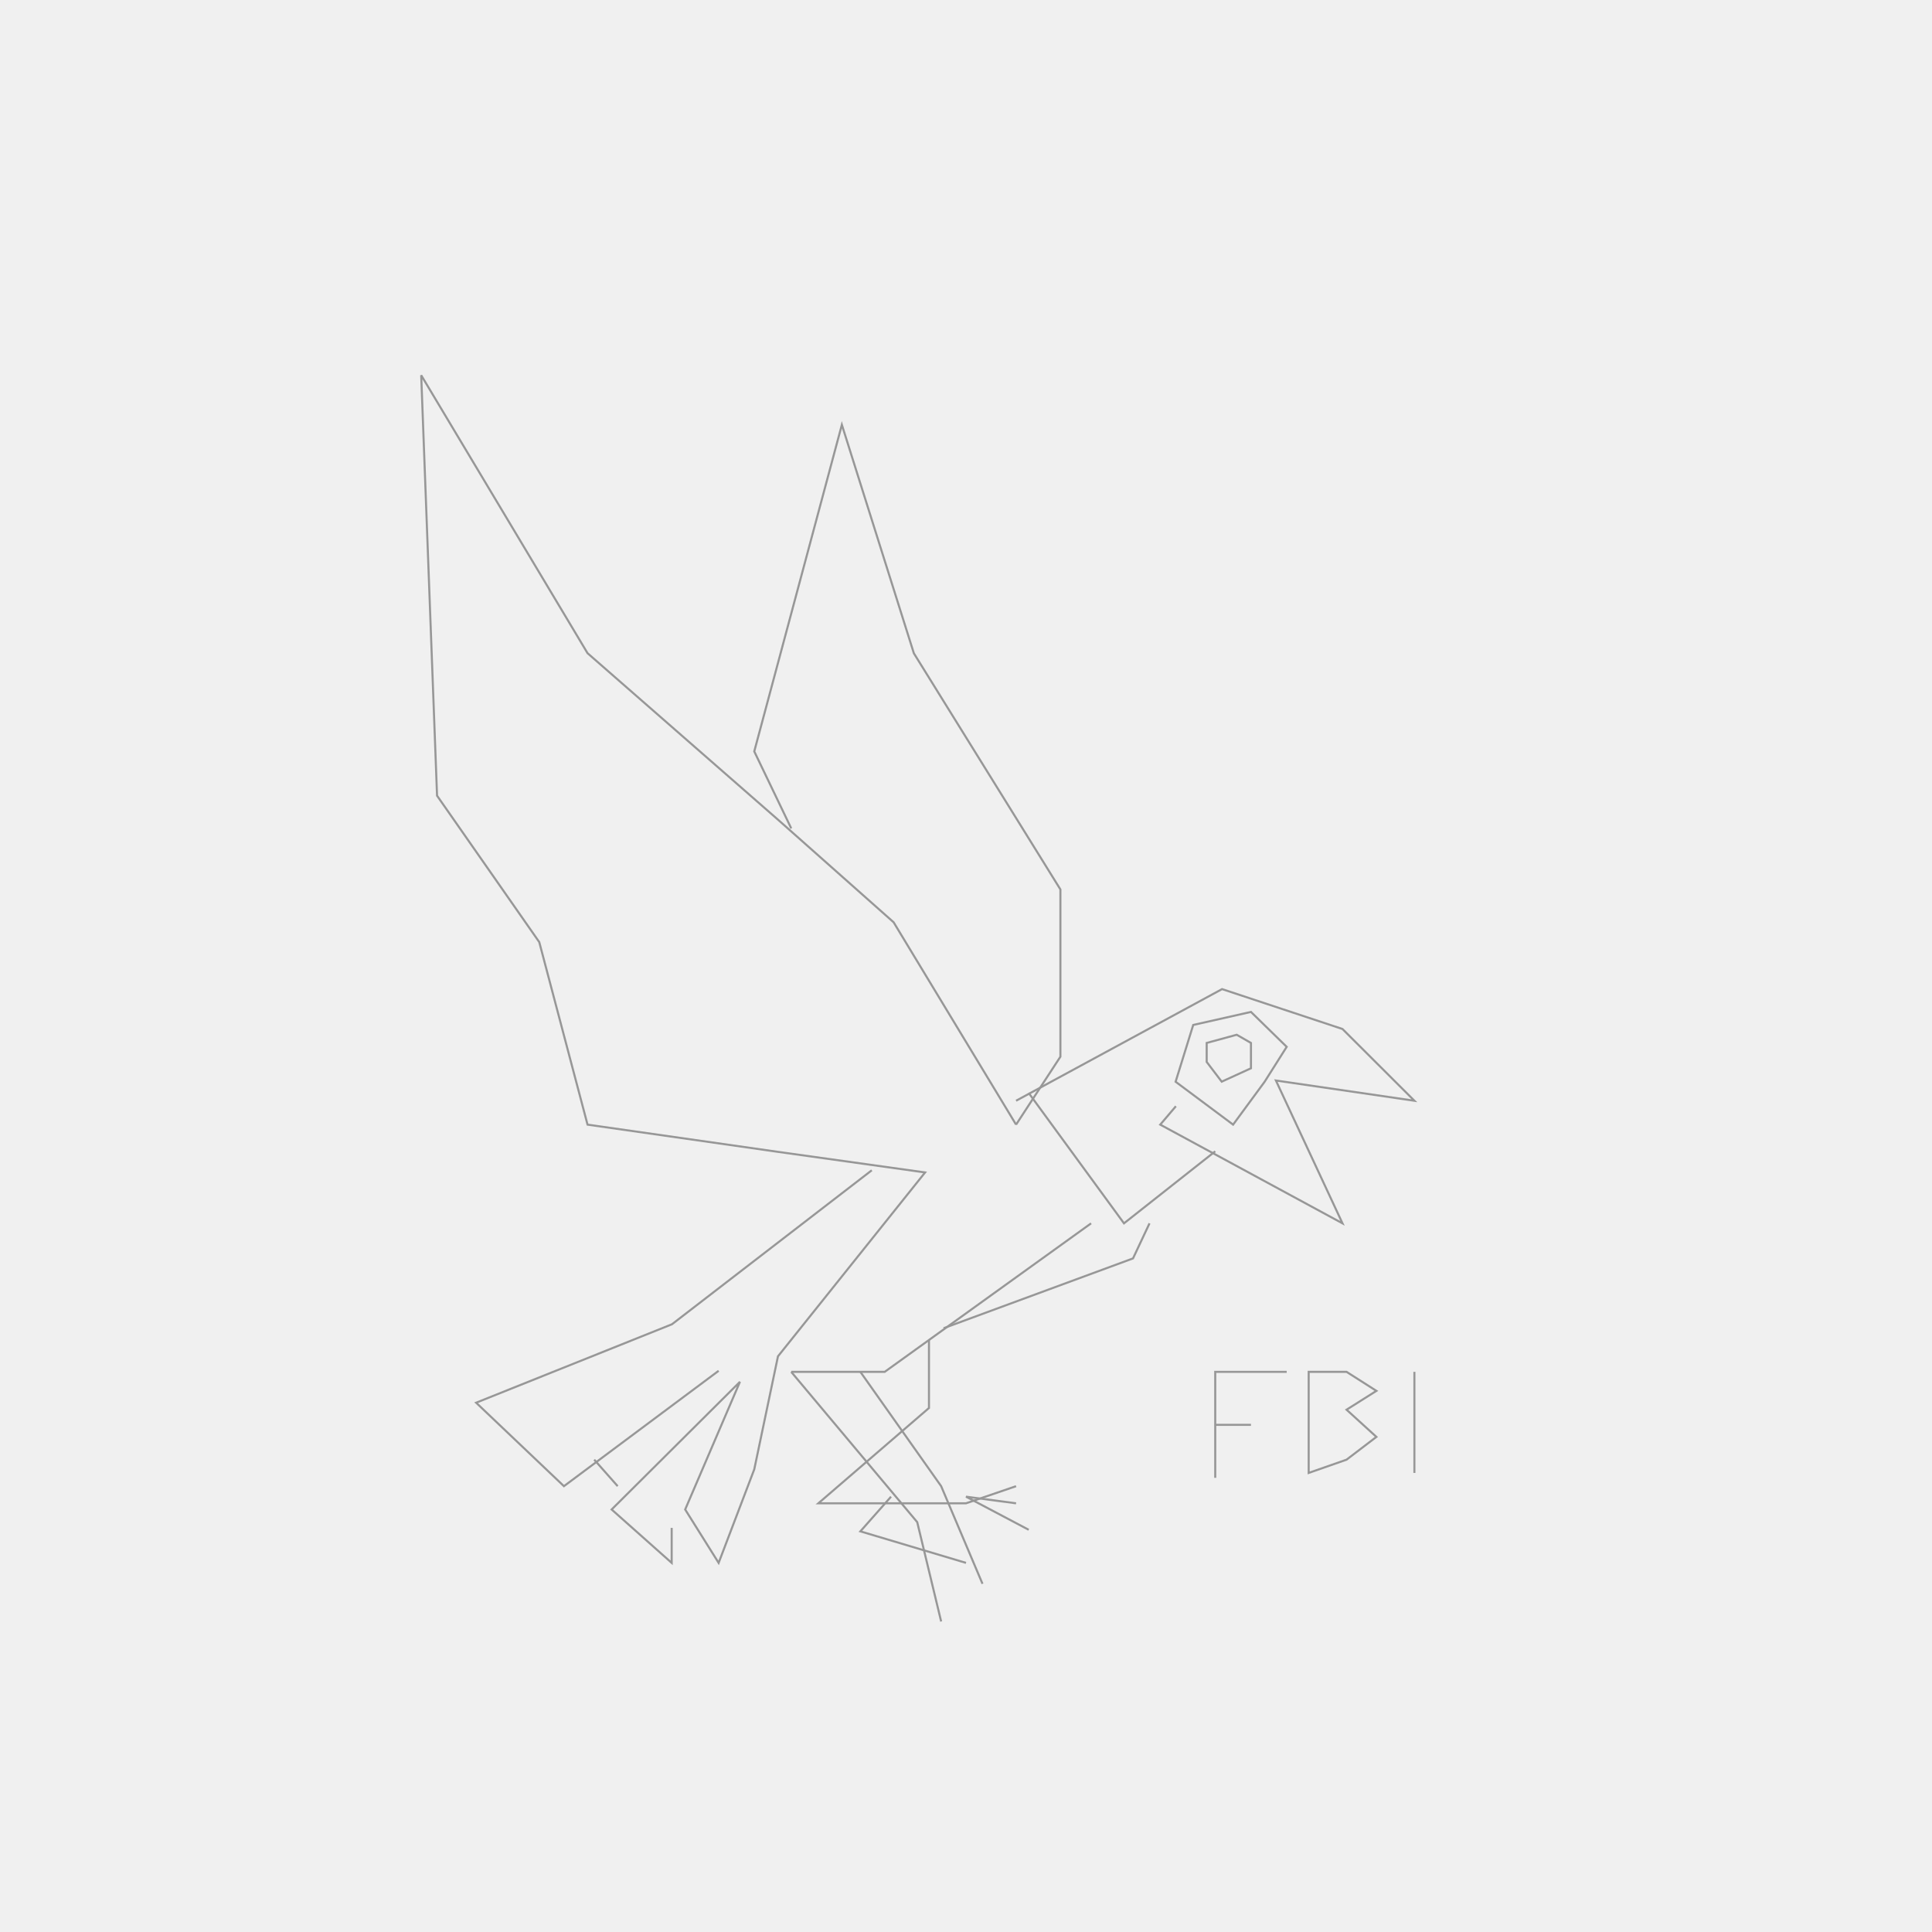
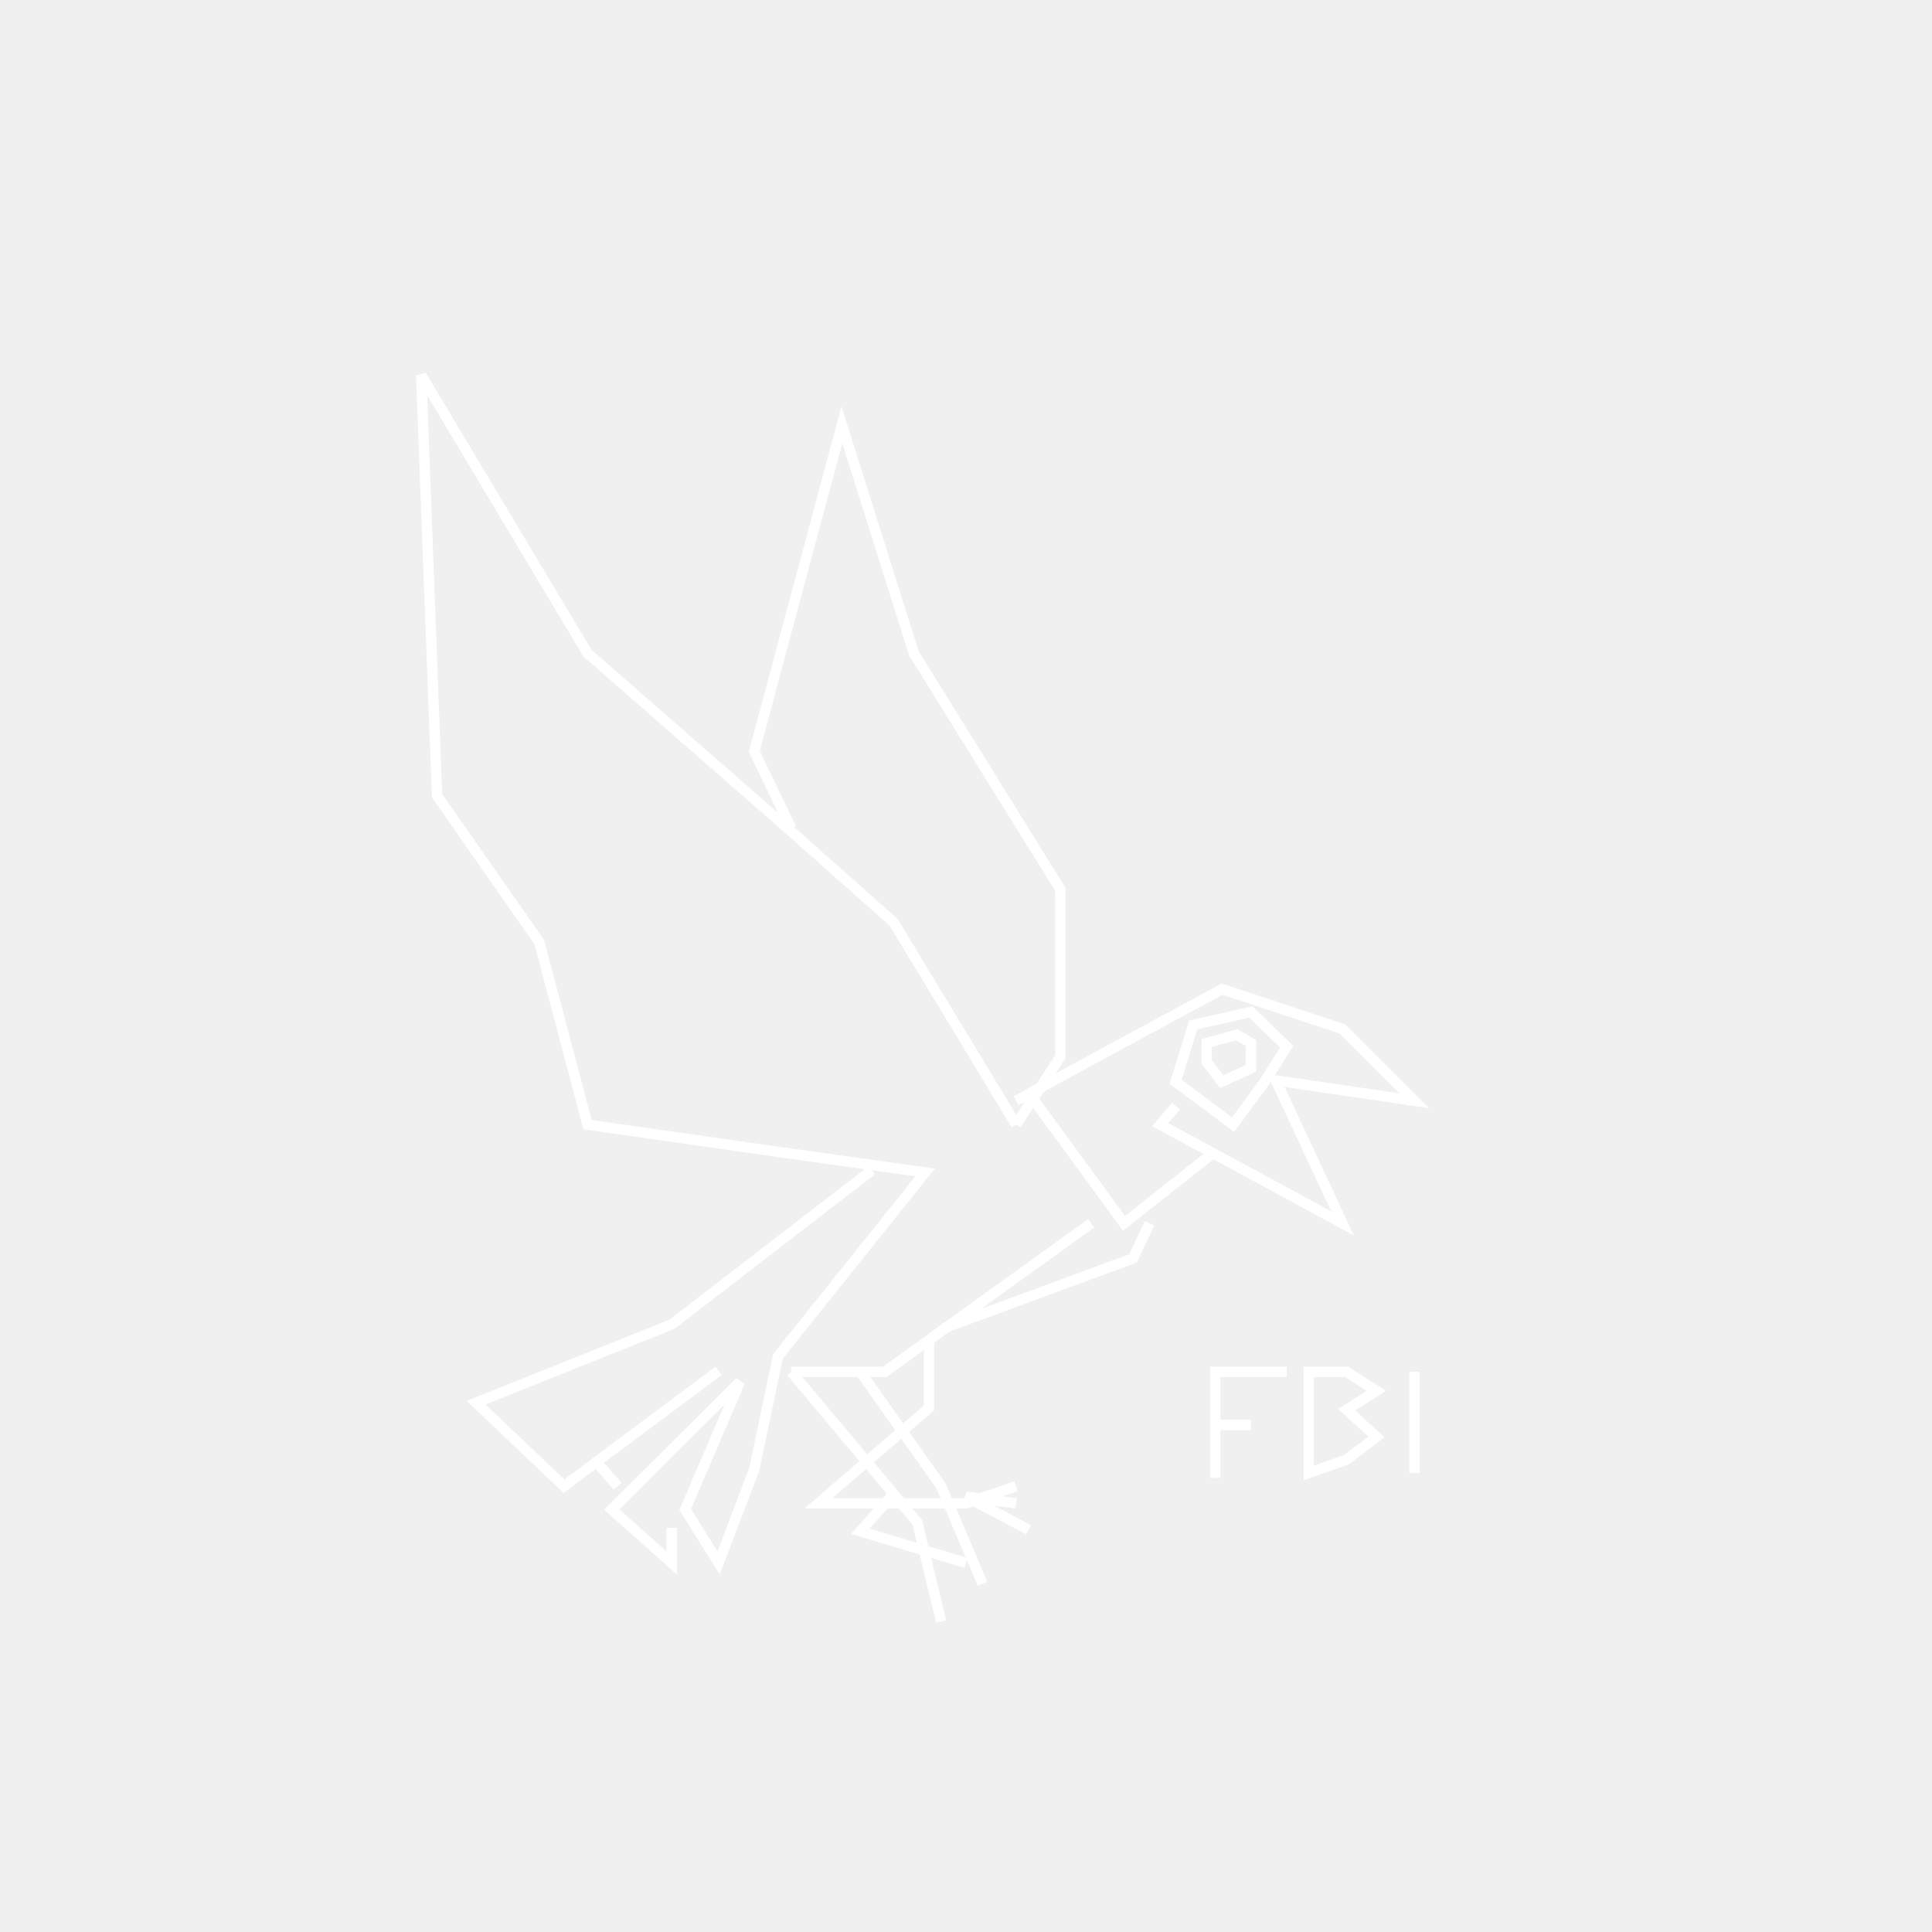
<svg xmlns="http://www.w3.org/2000/svg" width="932" height="932" viewBox="0 0 932 932">
  <g fill="none" fill-rule="evenodd">
-     <polyline stroke="#979797" points="490.155 542.523 511.535 509.758 511.535 429.066 440.849 315.15 406.119 204.908 363.856 362.478 381.704 399.63" />
-     <polyline stroke="#979797" points="490.155 542.523 431.087 444.911 375.295 395.41 283.429 315.101 203.189 181.022 210.835 383.837 260.141 454.474 283.429 542.523 375.295 555.654 446.265 565.587 375.295 654.295 363.856 708.813 346.672 753.936 330.53 728.182 356.959 666.579 295.055 728.182 324.019 753.936 324.019 737.041" />
-     <polyline stroke="#979797" points="346.672 661.277 272.044 716.935 229.684 676.667 324.166 638.82 420.544 564.545" />
-     <line x1="286.652" x2="297.968" y1="704.142" y2="716.935" stroke="#979797" />
-     <polyline stroke="#979797" points="490.155 530.999 589.528 477.143 647.616 496.391 682.309 530.999 615.502 521.241 647.616 590.14 559.705 542.523 567.25 533.642" />
-     <polyline stroke="#979797" points="554.529 590.14 546.57 607.056 455.189 640.74" />
-     <polyline stroke="#979797" points="526.35 590.14 426.786 661.782 381.679 661.782" />
-     <polyline stroke="#979797" points="448.137 646.457 448.137 679.218 394.774 725.2 466 725.2 490.155 716.935" />
-     <polyline stroke="#979797" points="415.042 661.782 454.015 716.935 473.96 764.032" />
-     <polyline stroke="#979797" points="381.679 661.782 442.465 734.278 454.015 782.209" />
-     <polyline stroke="#979797" points="466 753.936 415.042 738.726 429.842 721.995" />
-     <polyline stroke="#979797" points="490.155 725.2 466 721.995 496.243 737.966" />
-     <polyline stroke="#979797" points="586.232 555.397 542.212 590.14 496.243 527.247" />
-     <polyline stroke="#979797" points="586.232 712.907 586.232 661.782 620.702 661.782" />
-     <line x1="586.232" x2="603.467" y1="687.344" y2="687.344" stroke="#979797" />
-     <polygon stroke="#979797" points="631.311 710.539 631.311 661.782 649.581 661.782 663.978 670.958 649.581 680.044 663.978 693.159 649.581 704.142" />
-     <line x1="682.309" x2="682.309" y1="661.782" y2="710.539" stroke="#979797" />
-     <polygon stroke="#979797" points="594.85 542.523 567.115 521.831 575.612 494.437 603.467 488.155 620.702 504.997 610.061 521.831" />
-     <polygon stroke="#979797" points="596.594 499.166 582.107 503.117 582.107 512.272 589.351 521.797 603.467 515.339 603.467 503.117" />
+     <polyline stroke="#FFF" stroke-width="5" points="490.155 542.523 511.535 509.758 511.535 429.066 440.849 315.15 406.119 204.908 363.856 362.478 381.704 399.63" />
+     <polyline stroke="#FFF" stroke-width="5" points="490.155 542.523 431.087 444.911 375.295 395.41 283.429 315.101 203.189 181.022 210.835 383.837 260.141 454.474 283.429 542.523 375.295 555.654 446.265 565.587 375.295 654.295 363.856 708.813 346.672 753.936 330.53 728.182 356.959 666.579 295.055 728.182 324.019 753.936 324.019 737.041" />
+     <polyline stroke="#FFF" stroke-width="5" points="346.672 661.277 272.044 716.935 229.684 676.667 324.166 638.82 420.544 564.545" />
+     <line x1="286.652" x2="297.968" y1="704.142" y2="716.935" stroke="#FFF" stroke-width="5" />
+     <polyline stroke="#FFF" stroke-width="5" points="490.155 530.999 589.528 477.143 647.616 496.391 682.309 530.999 615.502 521.241 647.616 590.14 559.705 542.523 567.25 533.642" />
+     <polyline stroke="#FFF" stroke-width="5" points="554.529 590.14 546.57 607.056 455.189 640.74" />
+     <polyline stroke="#FFF" stroke-width="5" points="526.35 590.14 426.786 661.782 381.679 661.782" />
+     <polyline stroke="#FFF" stroke-width="5" points="448.137 646.457 448.137 679.218 394.774 725.2 466 725.2 490.155 716.935" />
+     <polyline stroke="#FFF" stroke-width="5" points="415.042 661.782 454.015 716.935 473.96 764.032" />
+     <polyline stroke="#FFF" stroke-width="5" points="381.679 661.782 442.465 734.278 454.015 782.209" />
+     <polyline stroke="#FFF" stroke-width="5" points="466 753.936 415.042 738.726 429.842 721.995" />
+     <polyline stroke="#FFF" stroke-width="5" points="490.155 725.2 466 721.995 496.243 737.966" />
+     <polyline stroke="#FFF" stroke-width="5" points="586.232 555.397 542.212 590.14 496.243 527.247" />
+     <polyline stroke="#FFF" stroke-width="5" points="586.232 712.907 586.232 661.782 620.702 661.782" />
+     <line x1="586.232" x2="603.467" y1="687.344" y2="687.344" stroke="#FFF" stroke-width="5" />
+     <polygon stroke="#FFF" stroke-width="5" points="631.311 710.539 631.311 661.782 649.581 661.782 663.978 670.958 649.581 680.044 663.978 693.159 649.581 704.142" />
+     <line x1="682.309" x2="682.309" y1="661.782" y2="710.539" stroke="#FFF" stroke-width="5" />
+     <polygon stroke="#FFF" stroke-width="5" points="594.85 542.523 567.115 521.831 575.612 494.437 603.467 488.155 620.702 504.997 610.061 521.831" />
+     <polygon stroke="#FFF" stroke-width="5" points="596.594 499.166 582.107 503.117 582.107 512.272 589.351 521.797 603.467 515.339 603.467 503.117" />
  </g>
</svg>
